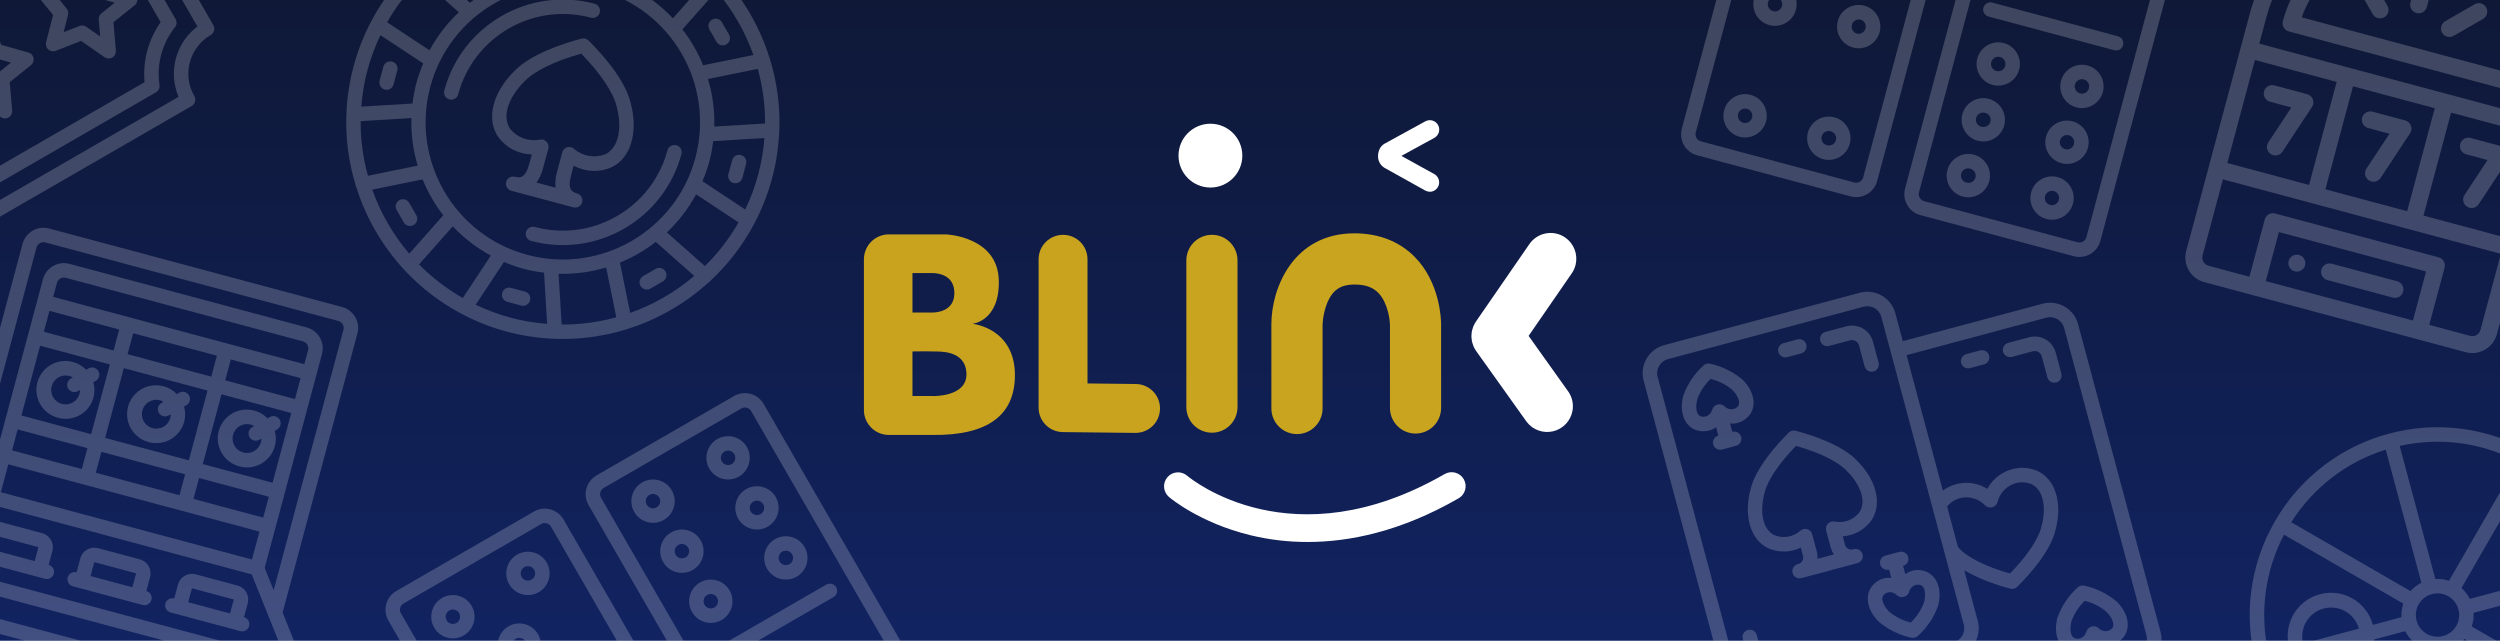
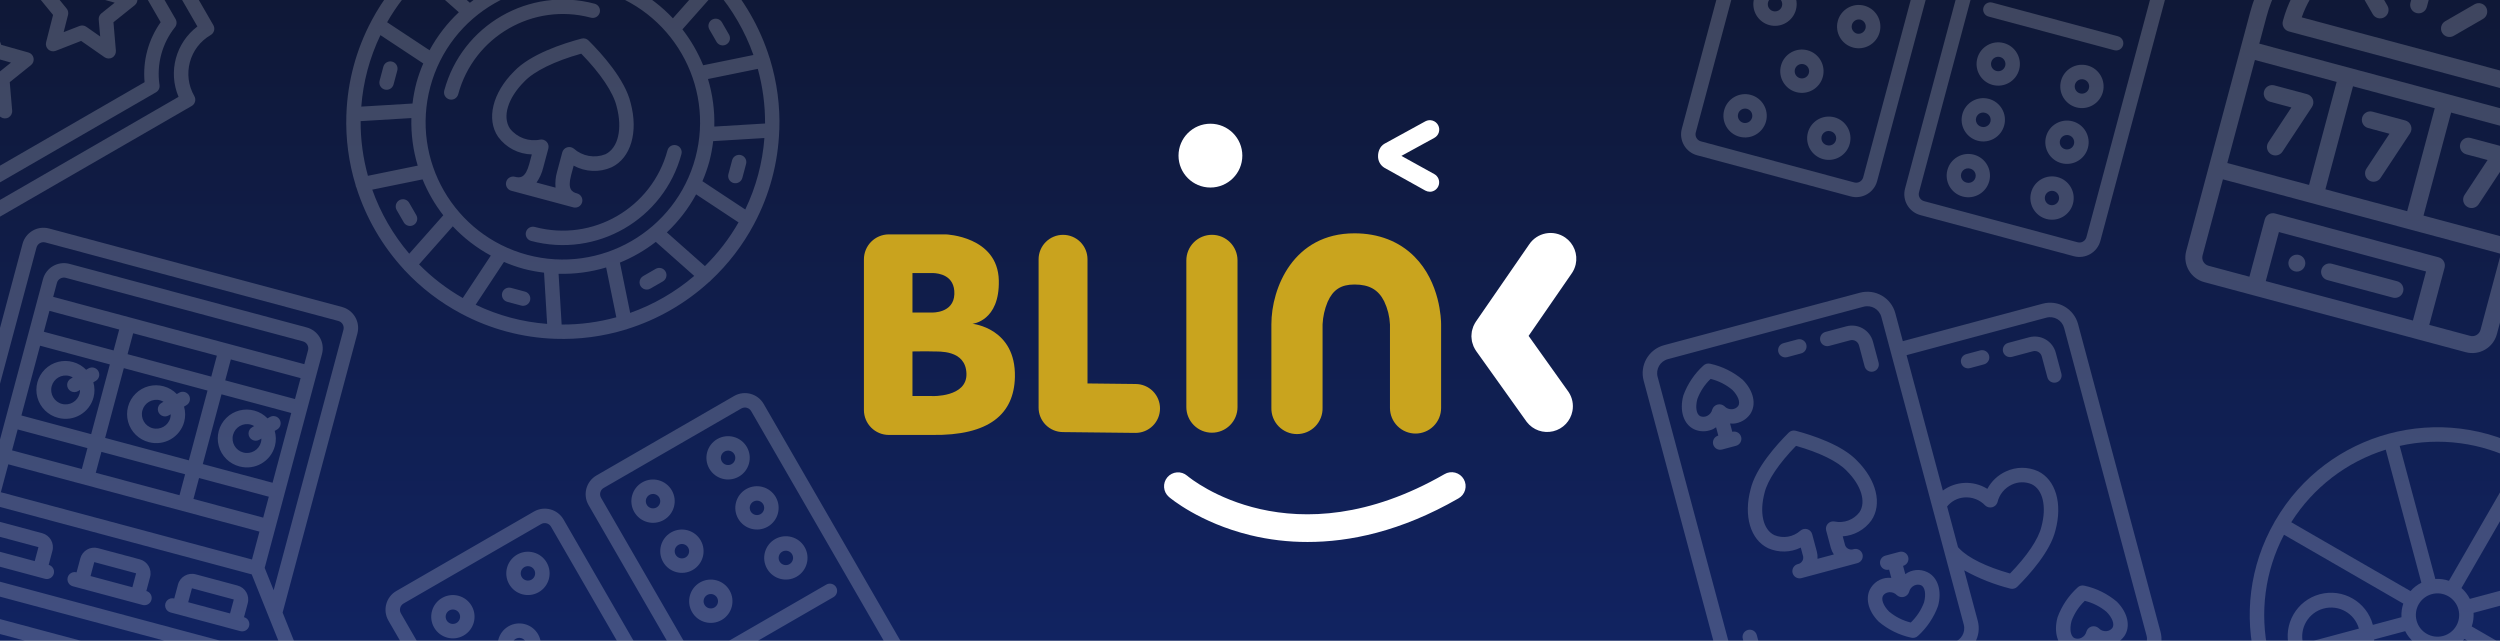
- <svg xmlns="http://www.w3.org/2000/svg" xmlns:ns1="https://www.w3.org/1999/xlink" width="437" height="112" fill="none">
+ <svg xmlns="http://www.w3.org/2000/svg" xmlns:xlink="http://www.w3.org/1999/xlink" width="437" height="112" fill="none">
  <style>.B{fill:#fff}.C{fill-opacity:.2}</style>
  <g clip-path="url(#B)">
    <path fill="url(#A)" d="M0 0h490v112H0z" transform="translate(-26)" />
    <g class="B C" clip-path="url(#C)">
      <path d="M131.204 155.015l-24.052 13.887a3.79 3.79 0 0 1-5.173-1.386l-34.085-59.038a3.79 3.79 0 0 1 1.386-5.173l24.052-13.887a3.79 3.79 0 0 1 5.173 1.386l34.086 59.037a3.79 3.79 0 0 1-1.387 5.173zM96.319 92.067a1.26 1.26 0 0 0-1.724-.462l-24.052 13.887a1.26 1.26 0 0 0-.462 1.724l34.085 59.037c.349.604 1.121.811 1.725.462l24.052-13.886c.604-.349.811-1.121.462-1.725L96.319 92.067zm-3.651 23.974a3.79 3.79 0 0 1-5.173-1.387 3.79 3.79 0 0 1 1.386-5.173 3.79 3.79 0 0 1 5.173 1.386 3.79 3.79 0 0 1-1.386 5.174zm-2.525-4.373a1.262 1.262 0 1 0 1.262 2.186 1.262 1.262 0 1 0-1.262-2.186zm-9.085-.586a3.79 3.79 0 0 1-5.174-1.387 3.79 3.79 0 0 1 1.386-5.173 3.79 3.79 0 0 1 5.174 1.386 3.79 3.79 0 0 1-1.386 5.174zm-2.525-4.373a1.262 1.262 0 1 0 1.262 2.186 1.26 1.26 0 0 0-1.262-2.186zm15.645-3.202a3.79 3.79 0 0 1-5.173-1.386 3.79 3.79 0 0 1 1.386-5.173 3.79 3.79 0 0 1 5.174 1.386 3.79 3.79 0 0 1-1.386 5.173zm-2.525-4.373a1.26 1.26 0 0 0-.462 1.724c.349.604 1.121.811 1.724.463s.811-1.121.462-1.725-1.121-.811-1.725-.462zm74.536 35.683l-24.052 13.886a3.79 3.79 0 0 1-5.173-1.386L102.879 88.28c-1.046-1.811-.426-4.128 1.386-5.173l24.052-13.886a3.79 3.79 0 0 1 5.174 1.386l34.085 59.037a3.79 3.79 0 0 1-1.387 5.174zm-34.885-62.949c-.349-.604-1.121-.811-1.725-.462l-24.052 13.886c-.603.349-.81 1.121-.462 1.724l34.085 59.038c.349.603 1.121.81 1.725.462l24.052-13.887a1.26 1.26 0 0 0 .462-1.724l-34.085-59.038zm14.394 32.506l-19.679 11.362c-.604.348-1.376.141-1.725-.462s-.142-1.376.462-1.725l19.679-11.362c.604-.348 1.376-.141 1.725.463s.141 1.375-.462 1.724zm-19.556 4.002a3.79 3.79 0 0 1-5.173-1.387 3.79 3.79 0 0 1 1.386-5.173 3.79 3.79 0 0 1 5.174 1.386 3.79 3.79 0 0 1-1.387 5.174zm-2.524-4.374c-.604.349-.811 1.121-.463 1.725s1.121.81 1.725.462a1.26 1.26 0 0 0 .462-1.724c-.349-.604-1.121-.811-1.724-.463zm15.644-3.201a3.79 3.79 0 0 1-5.174-1.386 3.79 3.79 0 0 1 1.387-5.174 3.79 3.79 0 0 1 5.173 1.386 3.79 3.79 0 0 1-1.386 5.173zm-2.525-4.373a1.262 1.262 0 1 0 1.262 2.187 1.262 1.262 0 1 0-1.262-2.187zm-15.644 3.201a3.79 3.79 0 0 1-5.174-1.386 3.79 3.79 0 0 1 1.387-5.174 3.79 3.79 0 0 1 5.173 1.386 3.79 3.79 0 0 1-1.386 5.173zm-2.525-4.373a1.26 1.26 0 0 0 1.262 2.186 1.262 1.262 0 0 0-1.262-2.186zm15.644-3.201a3.79 3.79 0 0 1-5.173-1.386 3.79 3.79 0 0 1 1.386-5.173 3.79 3.79 0 0 1 5.173 1.386 3.79 3.79 0 0 1-1.386 5.174zm-2.525-4.373c-.603.349-.81 1.121-.462 1.724s1.121.811 1.725.462.81-1.121.462-1.725-1.121-.811-1.725-.462zm-15.644 3.201a3.79 3.79 0 0 1-5.173-1.386 3.79 3.79 0 0 1 1.386-5.173 3.79 3.79 0 0 1 5.173 1.386c1.046 1.811.426 4.128-1.386 5.173zm-2.525-4.373c-.603.349-.81 1.121-.462 1.724s1.121.811 1.725.462.81-1.121.462-1.724-1.121-.811-1.725-.462zm15.644-3.201a3.79 3.79 0 0 1-5.173-1.386 3.79 3.79 0 0 1 1.386-5.173 3.79 3.79 0 0 1 5.174 1.386 3.79 3.79 0 0 1-1.387 5.174zm-2.524-4.373a1.262 1.262 0 0 0 1.262 2.186 1.262 1.262 0 0 0-1.262-2.186z" />
    </g>
    <g class="B C" clip-path="url(#D)">
      <path d="M343.089-38.831l-26.827-7.188a3.79 3.79 0 0 0-4.638 2.678L293.98 22.506a3.79 3.79 0 0 0 2.678 4.638l26.827 7.188a3.79 3.79 0 0 0 4.638-2.678l17.644-65.847a3.79 3.79 0 0 0-2.678-4.638zm-17.404 69.832c-.181.673-.873 1.073-1.546.893l-26.827-7.188c-.674-.181-1.073-.873-.893-1.546l17.644-65.847a1.26 1.26 0 0 1 1.546-.893l26.827 7.188a1.26 1.26 0 0 1 .892 1.546l-17.643 65.848zM309.29 4.39a3.79 3.79 0 0 0 4.638-2.678c.542-2.02-.657-4.097-2.678-4.638a3.79 3.79 0 0 0-4.638 2.678 3.79 3.79 0 0 0 2.678 4.638zm1.307-4.878c.673.18 1.073.873.893 1.546s-.873 1.073-1.546.893a1.26 1.26 0 0 1-.893-1.546c.18-.673.873-1.073 1.546-.893zM325.883.994a3.79 3.79 0 0 0-4.638 2.678 3.79 3.79 0 0 0 2.678 4.638 3.79 3.79 0 0 0 4.638-2.678c.542-2.02-.657-4.097-2.678-4.638zm-1.307 4.878a1.263 1.263 0 0 1 .654-2.439 1.263 1.263 0 0 1-.654 2.439z" />
-       <use ns1:href="#L" />
+       <use xlink:href="#L" />
      <path d="M306.023 16.584a3.79 3.79 0 0 0-4.639 2.678 3.79 3.79 0 0 0 2.678 4.638 3.79 3.79 0 0 0 4.639-2.678 3.79 3.79 0 0 0-2.678-4.638zm-1.307 4.878c-.674-.181-1.073-.873-.893-1.546s.873-1.073 1.546-.893 1.073.873.893 1.546-.873 1.073-1.546.893zm15.939-.957a3.79 3.79 0 0 0-4.638 2.678 3.79 3.79 0 0 0 2.678 4.638 3.79 3.79 0 0 0 4.638-2.678c.542-2.02-.657-4.097-2.678-4.638zm-1.307 4.878a1.263 1.263 0 1 1 .654-2.439 1.263 1.263 0 1 1-.654 2.439zm62.762-53.759l-26.827-7.188a3.79 3.79 0 0 0-4.638 2.678l-17.644 65.847a3.79 3.79 0 0 0 2.678 4.638l26.827 7.188a3.79 3.79 0 0 0 4.638-2.678l17.644-65.847a3.79 3.79 0 0 0-2.678-4.638zm-17.405 69.832a1.26 1.26 0 0 1-1.546.893l-26.827-7.188a1.26 1.26 0 0 1-.892-1.546l17.644-65.847a1.26 1.26 0 0 1 1.546-.893l26.826 7.188c.674.181 1.073.873.893 1.546l-17.644 65.847zm5.491-35.123L348.246.452c-.673-.18-1.365.219-1.546.893a1.26 1.26 0 0 0 .893 1.546l21.949 5.881a1.263 1.263 0 1 0 .654-2.439zm-19.925 1.196a3.79 3.79 0 0 0-4.638 2.678c-.542 2.02.657 4.097 2.678 4.638a3.79 3.79 0 0 0 4.638-2.678 3.79 3.79 0 0 0-2.678-4.638zm-1.307 4.878c-.673-.18-1.073-.873-.893-1.546s.873-1.073 1.546-.893a1.26 1.26 0 0 1 .893 1.546c-.18.674-.873 1.073-1.546.893zm15.94-.957a3.79 3.79 0 0 0-4.639 2.678 3.79 3.79 0 0 0 2.678 4.638 3.79 3.79 0 0 0 4.639-2.678 3.79 3.79 0 0 0-2.678-4.638zm-1.307 4.878c-.674-.181-1.073-.873-.893-1.546s.873-1.073 1.546-.893 1.073.873.893 1.546-.873 1.073-1.546.893zm-15.94.956a3.79 3.79 0 0 0-4.638 2.678 3.79 3.79 0 0 0 2.678 4.638 3.79 3.79 0 0 0 4.638-2.678c.542-2.02-.657-4.097-2.678-4.638zm-1.307 4.877a1.263 1.263 0 1 1 .654-2.439 1.263 1.263 0 1 1-.654 2.439zm15.94-.956a3.79 3.79 0 0 0-4.639 2.678 3.79 3.79 0 0 0 2.678 4.638 3.79 3.79 0 0 0 4.639-2.678 3.79 3.79 0 0 0-2.678-4.638zm-1.307 4.877c-.674-.18-1.073-.873-.893-1.546s.873-1.073 1.546-.893 1.073.873.893 1.546-.873 1.073-1.546.893zm-15.94.957a3.79 3.79 0 0 0-4.638 2.678c-.542 2.02.657 4.097 2.678 4.638a3.79 3.79 0 0 0 4.638-2.678c.542-2.02-.657-4.097-2.678-4.638zm-1.307 4.877a1.263 1.263 0 1 1 .654-2.439 1.263 1.263 0 1 1-.654 2.439zm15.94-.956a3.79 3.79 0 0 0-4.638 2.678c-.542 2.02.657 4.097 2.678 4.638a3.79 3.79 0 0 0 4.638-2.678 3.79 3.79 0 0 0-2.678-4.638zm-1.307 4.878c-.673-.18-1.073-.873-.893-1.546s.873-1.073 1.547-.893a1.263 1.263 0 0 1-.654 2.439z" />
    </g>
    <g class="B C" clip-path="url(#E)">
      <path d="M53.24 116.791l-.076-.341-3.762-9.372 13.069-48.776a3.79 3.79 0 0 0-2.678-4.638L8.579 39.941a3.79 3.79 0 0 0-4.638 2.678l-13.07 48.776-7.944 6.236a1.51 1.51 0 0 0-.133.144 1.58 1.58 0 0 0-.104.113 1.24 1.24 0 0 0-.204.409l-1.634 6.097c-.18.673.219 1.365.893 1.546l4.878 1.307-.327 1.219a3.79 3.79 0 0 0 2.678 4.639l51.215 13.722c2.02.542 4.097-.657 4.638-2.678l.327-1.219 4.878 1.307a1.26 1.26 0 0 0 1.546-.893l1.634-6.097c.038-.148.047-.303.028-.456zM6.379 43.272c.18-.673.873-1.073 1.546-.893L59.14 56.103a1.26 1.26 0 0 1 .893 1.546l-12.198 45.523-1.568-3.904 10.02-37.395a3.79 3.79 0 0 0-2.678-4.638l-41.46-11.11a3.79 3.79 0 0 0-4.638 2.678l-10.02 37.395-3.31 2.597L6.379 43.272zm12.824 20.426l-3.267 12.194-12.194-3.267 3.267-12.194 12.194 3.267zm-11.54-5.706l.98-3.658 12.194 3.267-.98 3.658-12.194-3.267zm7.62 20.339l-.98 3.658-12.194-3.267.98-3.658 12.194 3.267zm30.071 14.592L44.047 97.8.148 86.039l1.307-4.878 43.898 11.763zm-9.078-24.651l-3.267 12.194-14.633-3.921 3.267-12.194 14.633 3.921zm-13.979-6.36l.98-3.658 14.633 3.921-.98 3.658-14.633-3.921zm10.059 20.992l-.98 3.658-14.633-3.921.98-3.658 14.633 3.921zm1.459 4.312l.98-3.658 12.194 3.267-.98 3.658-12.194-3.267zm1.634-6.097l3.267-12.194 12.194 3.267-3.267 12.194-12.194-3.267zm3.921-14.633l.98-3.658 12.194 3.267-.98 3.658-12.194-3.267zM9.296 51.896l.653-2.439c.18-.674.873-1.073 1.546-.893l41.46 11.109c.673.181 1.073.873.893 1.546l-.654 2.439L9.296 51.896zM-1.115 88.314l45.118 12.089 5.878 14.645-63.409-16.99 12.413-9.743zm43.504 35.182c-.181.674-.873 1.073-1.546.893l-51.215-13.723c-.674-.181-1.073-.873-.893-1.546l.327-1.22 53.653 14.377-.327 1.219zm7.077-2.024l-65.847-17.644.98-3.658 65.847 17.643-.98 3.659zM8.509 98.735l.653-2.439c.361-1.347-.438-2.731-1.785-3.092L.06 91.243c-1.347-.361-2.731.438-3.092 1.785l-.653 2.439c-.673-.18-1.366.219-1.546.893a1.26 1.26 0 0 0 .893 1.546l12.194 3.267a1.26 1.26 0 1 0 .653-2.438zm-2.439-.653l-7.316-1.96.653-2.439 7.316 1.96-.653 2.439zm19.51 5.227l.653-2.439c.361-1.347-.438-2.731-1.785-3.092l-7.316-1.96c-1.347-.361-2.731.438-3.092 1.785l-.654 2.439a1.262 1.262 0 1 0-.653 2.438l12.194 3.268c.674.18 1.366-.22 1.546-.893s-.219-1.366-.892-1.546zm-2.439-.654l-7.316-1.96.653-2.439 7.316 1.961-.653 2.438zm19.511 5.228l.654-2.439c.361-1.347-.438-2.731-1.785-3.092l-7.316-1.96c-1.347-.361-2.732.438-3.092 1.785l-.654 2.439a1.262 1.262 0 1 0-.653 2.438L42 110.322a1.26 1.26 0 0 0 1.546-.893c.18-.674-.219-1.365-.892-1.546zm-2.439-.653l-7.316-1.961.653-2.439 7.316 1.961-.654 2.439zM26.018 77.287a5.05 5.05 0 0 0 6.185-3.571c.228-.869.217-1.784-.032-2.647l.424-.245a1.26 1.26 0 0 0 .443-1.713c-.345-.596-1.103-.807-1.705-.473l-.424.245a4.98 4.98 0 0 0-2.277-1.351 5.05 5.05 0 1 0-2.614 9.755zm1.96-7.316a2.48 2.48 0 0 1 .599.258l-.337.195a1.26 1.26 0 0 0-.013 2.201 1.26 1.26 0 0 0 1.275-.015l.337-.195a2.47 2.47 0 0 1-.075.648c-.361 1.347-1.745 2.146-3.092 1.785s-2.146-1.745-1.785-3.092 1.745-2.146 3.092-1.785zM10.166 73.04a5.05 5.05 0 0 0 6.184-3.571c.228-.869.217-1.784-.032-2.647l.424-.245a1.26 1.26 0 0 0 .443-1.713c-.345-.596-1.103-.807-1.705-.473l-.424.245a4.98 4.98 0 0 0-2.277-1.351 5.05 5.05 0 1 0-2.614 9.755zm1.96-7.316a2.48 2.48 0 0 1 .599.258l-.337.195a1.26 1.26 0 0 0-.013 2.201 1.26 1.26 0 0 0 1.275-.015l.337-.195a2.47 2.47 0 0 1-.076.648c-.361 1.347-1.745 2.146-3.092 1.785s-2.146-1.745-1.785-3.092 1.745-2.146 3.092-1.785zm36.32 9.348a1.26 1.26 0 0 0 .443-1.713c-.345-.596-1.103-.807-1.705-.473l-.424.245a4.98 4.98 0 0 0-2.277-1.351 5.05 5.05 0 1 0-2.614 9.755 5.05 5.05 0 0 0 6.184-3.571c.228-.869.218-1.784-.032-2.647l.424-.245zm-5.923 4.024c-1.347-.361-2.146-1.745-1.785-3.092s1.745-2.146 3.092-1.785a2.48 2.48 0 0 1 .599.258l-.337.195a1.26 1.26 0 0 0-.012 2.201 1.26 1.26 0 0 0 1.275-.015l.337-.195a2.47 2.47 0 0 1-.076.648c-.361 1.347-1.745 2.146-3.092 1.785z" />
    </g>
    <g class="B C" clip-path="url(#F)">
      <path d="M104.832 2.197a1.26 1.26 0 0 0-.892-1.546 21.49 21.49 0 0 0-26.285 15.175c-.18.673.219 1.366.893 1.546a1.26 1.26 0 0 0 1.546-.893C82.811 6.386 93.186.396 103.286 3.09a1.26 1.26 0 0 0 1.546-.893zM93.484 39.672a1.26 1.26 0 1 0-.653 2.439c11.447 3.053 23.205-3.735 26.284-15.175a1.26 1.26 0 0 0-.893-1.546c-.673-.18-1.365.219-1.546.893a18.96 18.96 0 0 1-23.192 13.39zm42.732-16.933c.01-.012.016-.022.016-.035l-.004-.011a37.65 37.65 0 0 0-1.63-12.33c-.003-.017.009-.032-.001-.05-.017-.051-.039-.101-.065-.148a38.14 38.14 0 0 0-8.351-14.478 1.2 1.2 0 0 0-.096-.129c-.012-.011-.03-.008-.042-.024a37.63 37.63 0 0 0-9.873-7.581l-.008-.009a.3.3 0 0 1-.032-.008 37.6 37.6 0 0 0-16.389-4.391c-.011-.002-.021-.005-.032-.009l-.011.004a37.65 37.65 0 0 0-12.338 1.629c-.016.002-.03-.008-.048 0a1.14 1.14 0 0 0-.148.064 38.15 38.15 0 0 0-14.473 8.354 1.24 1.24 0 0 0-.13.096c-.012.012-.008.032-.026.043a37.68 37.68 0 0 0-7.576 9.863l-.009.008-.009.034a37.59 37.59 0 0 0-4.391 16.386l-.009.034.004.014a37.65 37.65 0 0 0 1.629 12.33c.003.016-.008.032.001.05a1.18 1.18 0 0 0 .126.345 38.14 38.14 0 0 0 8.288 14.288 1.26 1.26 0 0 0 .096.129c.017.015.037.024.054.038 2.844 3.051 6.176 5.607 9.858 7.566l.008.009c.017.005.034.009.049.021 5.046 2.685 10.637 4.183 16.35 4.381.017.005.034.009.053.006l.011-.004a37.67 37.67 0 0 0 12.32-1.623c.022-.003.044-.001.066-.006a1.21 1.21 0 0 0 .147-.064 38.14 38.14 0 0 0 14.32-8.218 1.18 1.18 0 0 0 .282-.236c.012-.012.008-.032.026-.043 3.054-2.845 5.614-6.178 7.575-9.863l.011-.01.009-.034c2.693-5.056 4.195-10.661 4.391-16.386zm-2.483-1.149l-8.872.536a26.34 26.34 0 0 0-1.106-8.314l8.709-1.775c.86 3.111 1.287 6.326 1.269 9.554zm-12.179 5.999c-3.441 12.786-16.583 20.374-29.377 16.961a23.99 23.99 0 0 1-16.96-29.376 23.99 23.99 0 0 1 29.376-16.961 23.99 23.99 0 0 1 16.961 29.376zm10.144-17.977l.005.001-8.792 1.796a26.72 26.72 0 0 0-3.623-6.276l5.951-6.716a35.63 35.63 0 0 1 6.459 11.194zM115.877-9.336a35.12 35.12 0 0 1 7.64 5.883l-5.893 6.655a26.34 26.34 0 0 0-6.647-5.122l4.9-7.416zm-2.252-1.169l-4.947 7.486c-1.114-.481-2.261-.884-3.431-1.207a26.48 26.48 0 0 0-3.575-.67l-.541-8.956c4.337.329 8.574 1.464 12.494 3.348zm-15.029-3.461l.536 8.873a26.33 26.33 0 0 0-8.316 1.106l-1.778-8.704c3.112-.862 6.329-1.291 9.558-1.275zm-11.98 2.035l1.796 8.792A26.72 26.72 0 0 0 82.136.484L75.42-5.468a35.65 35.65 0 0 1 11.195-6.464zM73.551-3.749l6.655 5.892a26.33 26.33 0 0 0-5.121 6.646l-7.416-4.9a35.09 35.09 0 0 1 5.882-7.638zm-9.309 15.982a35.34 35.34 0 0 1 2.257-6.091l7.486 4.947a26.43 26.43 0 0 0-1.207 3.431 26.42 26.42 0 0 0-.671 3.575l-8.956.541a35.35 35.35 0 0 1 1.091-6.403zm-1.205 8.94l8.873-.536a26.33 26.33 0 0 0 1.106 8.315l-8.703 1.777a35.06 35.06 0 0 1-1.275-9.556zm2.035 11.979l8.792-1.796a26.72 26.72 0 0 0 3.623 6.276l-5.952 6.716c-2.819-3.307-5.01-7.101-6.464-11.196zm15.823 18.941c-2.805-1.598-5.377-3.576-7.642-5.877l5.893-6.655a26.33 26.33 0 0 0 6.649 5.116l-4.9 7.416zm2.251 1.176l4.947-7.486a26.39 26.39 0 0 0 3.431 1.207 26.42 26.42 0 0 0 3.575.67l.541 8.956a34.96 34.96 0 0 1-12.494-3.348zm15.029 3.461l-.536-8.873a26.33 26.33 0 0 0 8.316-1.106l1.777 8.71a35.12 35.12 0 0 1-9.557 1.269zm11.98-2.035l-1.796-8.792c2.246-.917 4.358-2.136 6.275-3.623l6.716 5.952a35.62 35.62 0 0 1-11.195 6.464zm13.065-8.182l-6.655-5.892a26.34 26.34 0 0 0 5.115-6.647l7.416 4.9a35.1 35.1 0 0 1-5.876 7.639zm7.052-9.891l-7.486-4.947a26.52 26.52 0 0 0 1.207-3.431c.305-1.175.529-2.369.67-3.575l8.956-.541a34.94 34.94 0 0 1-3.347 12.494zM68.554 10.774a1.26 1.26 0 0 0-1.546.893l-.653 2.439a1.26 1.26 0 1 0 2.439.653l.654-2.439a1.26 1.26 0 0 0-.893-1.546zm2.961 24.663a1.26 1.26 0 0 0-1.713-.443c-.596.345-.807 1.103-.473 1.705l1.262 2.186a1.26 1.26 0 0 0 1.713.443c.596-.345.807-1.103.473-1.705l-1.262-2.186zm20.248 15.536l-2.439-.654a1.26 1.26 0 1 0-.653 2.439l2.439.654a1.26 1.26 0 0 0 1.546-.893c.18-.673-.219-1.366-.893-1.546zm20.028-1.625a1.26 1.26 0 0 0 1.913 1.089l2.186-1.262c.59-.355.787-1.117.443-1.713a1.26 1.26 0 0 0-1.705-.473l-2.187 1.262c-.399.221-.647.641-.65 1.097zm17.733-22.237c-.674-.18-1.366.219-1.547.893l-.653 2.439a1.26 1.26 0 0 0 .893 1.546c.674.18 1.365-.219 1.546-.893l.653-2.439a1.26 1.26 0 0 0-.892-1.546zm-4.268-19.786a1.26 1.26 0 0 0 1.713.443c.596-.344.807-1.103.473-1.705l-1.262-2.186c-.355-.59-1.117-.788-1.714-.443a1.26 1.26 0 0 0-.473 1.705l1.263 2.186zm-23.5 28.029a1.26 1.26 0 0 0-.892-1.546c-.854-.229-1.705-.682-1.035-3.181l.448-1.673a7.49 7.49 0 0 0 6.647.279c3.356-1.623 4.682-6.16 3.309-11.254-.978-4.095-5.033-8.592-7.364-10.908a1.26 1.26 0 0 0-1.212-.325c-3.176.84-8.936 2.703-11.806 5.738-3.761 3.751-4.881 8.343-2.785 11.428 1.377 1.89 3.557 3.029 5.895 3.08l-.448 1.673c-.67 2.5-1.634 2.466-2.487 2.238a1.26 1.26 0 1 0-.653 2.439l10.838 2.904a1.26 1.26 0 0 0 1.546-.893zm-2.642-9.595c-.406.132-.718.461-.829.873l-.897 3.347a7.62 7.62 0 0 0-.283 2.822l-3.322-.89a7.62 7.62 0 0 0 1.167-2.591l.897-3.347a1.26 1.26 0 0 0-1.415-1.573c-1.979.41-4.02-.327-5.28-1.906-1.392-2.05-.396-5.352 2.505-8.246 1.715-1.811 5.316-3.569 9.943-4.868 3.358 3.438 5.599 6.763 6.187 9.222 1.056 3.921.271 7.28-1.962 8.362a5.37 5.37 0 0 1-5.528-.988c-.333-.267-.779-.348-1.184-.215z" />
    </g>
    <g class="B C" clip-path="url(#G)">
      <path d="M469.282 127.297l-.11.029a7.55 7.55 0 0 0-11.355-2.952l-2.743-1.584c8.249-15.542 2.724-34.826-12.504-43.642-.029-.021-.048-.051-.079-.07s-.068-.018-.1-.033c-15.646-8.994-35.619-3.642-44.672 11.97-.021.029-.051.048-.07.079s-.019.068-.033.1c-8.906 15.487-3.757 35.255 11.573 44.43l-9.212 16.759a3.6 3.6 0 0 0 .291 4.012c1.014 1.252 2.678 1.776 4.227 1.331l13.181-3.532c.674-.181 1.073-.873.893-1.546s-.873-1.073-1.546-.893l-13.182 3.532c-.569.187-1.194.009-1.579-.45a1.06 1.06 0 0 1-.07-1.236l9.213-16.765a32.58 32.58 0 0 0 15.616 3.456l2.196 8.196c.361 1.347 1.745 2.146 3.092 1.785l35.363-9.475a6.32 6.32 0 0 0 4.463-7.731l-1.307-4.878a1.26 1.26 0 0 0-1.546-.892zm-8.296-1.697c2.219-.595 4.56.392 5.684 2.397l-9.409 2.521c-.029-2.298 1.505-4.323 3.725-4.918zm-4.968.65c-.978 1.451-1.423 3.196-1.259 4.938l-8.682 2.326a32.72 32.72 0 0 0 7.735-8.538l2.206 1.274zm-16.334 2.93l-.01-.036a7.07 7.07 0 0 0-.305-.683c-.004-.017-.019-.032-.027-.048a7.7 7.7 0 0 0-.359-.624c-.022-.033-.047-.063-.069-.096a7.83 7.83 0 0 0-.377-.52c-.044-.056-.093-.106-.139-.163-.117-.136-.232-.271-.356-.397-.072-.073-.148-.142-.224-.213l-.325-.289a6.61 6.61 0 0 0-.297-.233 6.86 6.86 0 0 0-.293-.216 7.74 7.74 0 0 0-.35-.225c-.095-.058-.192-.115-.288-.168-.063-.034-.122-.075-.186-.107s-.128-.056-.192-.087c-.105-.051-.21-.097-.316-.143s-.243-.101-.366-.146-.257-.087-.387-.127c-.105-.032-.21-.065-.315-.092a7.05 7.05 0 0 0-.504-.109c-.072-.013-.139-.032-.218-.041a7.22 7.22 0 0 0-.641-.071l-.106-.01c-.251-.014-.502-.016-.753-.005l-.014.004c-.121.006-.243.019-.365.03l-3.004-11.21c.721-.362 1.366-.859 1.898-1.465l5.89 3.4a7.56 7.56 0 0 0 2.936 10.021c3.499 2.02 7.967.933 10.147-2.468l1.876 1.083a30.14 30.14 0 0 1-10.656 10.164l-1.06-3.956c-.069-.255-.151-.507-.245-.754zm7.883-7.808c-1.47 2.2-4.395 2.882-6.687 1.559s-3.164-4.197-1.994-6.571l8.681 5.012zm-7.014-6.966c1.594-1.13 3.701-1.228 5.394-.251s2.661 2.851 2.479 4.797l-7.873-4.546zm12.352 7.132l-2.128-1.228c.781-3.261-.675-6.647-3.579-8.323s-6.563-1.244-8.997 1.062l-6.143-3.547a6.23 6.23 0 0 0 .321-2.377l6.329-1.696c1.535 3.361 5.272 5.121 8.84 4.165s5.925-4.349 5.573-8.027l2.497-.669a30.32 30.32 0 0 1-2.713 20.64zm-2.286-19.3c.029 2.298-1.504 4.322-3.724 4.917s-4.561-.392-5.685-2.396l9.409-2.521zm-10.062.082c-.029-2.298 1.505-4.323 3.725-4.918s4.56.392 5.684 2.397l-9.409 2.521zm14.429-3.866l-2.518.675c-1.535-3.36-5.272-5.121-8.84-4.165s-5.924 4.35-5.573 8.026l-6.329 1.696c-.362-.721-.859-1.366-1.465-1.898l12.037-20.851c6.055 3.826 10.552 9.68 12.688 16.517zm-35.522-20.509c6.988-1.569 14.307-.601 20.648 2.73l-12.033 20.849c-.766-.259-1.575-.368-2.383-.319l-6.232-23.26zm10.272 28.581a3.79 3.79 0 0 1-2.678 4.639 3.79 3.79 0 0 1-4.638-2.678 3.79 3.79 0 0 1 2.678-4.639 3.79 3.79 0 0 1 4.638 2.678zm-12.711-27.928l6.232 23.26c-.721.362-1.366.859-1.898 1.466l-20.851-12.037c3.826-6.055 9.68-10.553 16.517-12.688zm-17.779 14.874l20.851 12.038a6.27 6.27 0 0 0-.321 2.377l-5 1.34c-1.082-4.041-5.236-6.439-9.276-5.356s-6.439 5.236-5.356 9.277l-3.628.972c-1.569-6.989-.601-14.307 2.73-20.648zm3.336 19.022a5.05 5.05 0 0 1 9.755-2.614l-9.755 2.614zm9.731.007c-.456 1.738-1.81 3.099-3.546 3.564s-3.589-.036-4.853-1.314l8.399-2.25zm-7.841 16.195c-3.357-3.412-5.852-7.575-7.281-12.143l4.033-1.081a7.56 7.56 0 0 0 13.779-3.692l5.426-1.454a6.27 6.27 0 0 0 1.466 1.898l-5.634 9.761a7.56 7.56 0 0 0-6.187-1.043 7.59 7.59 0 0 0-5.602 7.754zm5.517 4.152c-1.763-.778-2.926-2.494-2.995-4.419a5.03 5.03 0 0 1 2.669-4.623c1.702-.903 3.77-.754 5.325.384l-4.999 8.658zm2.686.396l3.997-6.923c.094.204.174.415.24.631a5.05 5.05 0 0 1-3.571 6.184 4.69 4.69 0 0 1-.666.108zm12.621.61l1.06 3.956a30.08 30.08 0 0 1-11.95-2.367 7.55 7.55 0 0 0 3.731-11.659l5.945-10.298a6.27 6.27 0 0 0 2.377.321l3.003 11.207c-.068.031-.137.057-.204.091-3.234 1.603-4.891 5.261-3.962 8.749zm44.4-.135a3.79 3.79 0 0 1-2.678 4.639l-35.362 9.475-3.85-14.367c-.518-1.891.026-3.914 1.423-5.29l.03-.028c.173-.157.357-.3.552-.428.11-.077.227-.153.346-.224a4.38 4.38 0 0 1 .417-.207 4.99 4.99 0 0 1 .732-.273c.319-.085.646-.138.975-.158.081-.006.162.005.243.003a4.99 4.99 0 0 1 .723.028c.102.013.202.043.302.062a4.89 4.89 0 0 1 .619.149c.122.039.239.095.358.144.17.068.336.143.499.228a5.02 5.02 0 0 1 .509.335c.108.076.22.145.323.228.181.158.351.329.508.511.063.071.135.131.195.209.18.23.34.476.477.734.023.043.056.08.079.125.158.31.284.636.374.973l1.307 4.877-6.097 1.634c-.673.18-1.073.873-.893 1.546s.873 1.073 1.547.893l35.362-9.476.98 3.658z" />
    </g>
    <g class="B C" clip-path="url(#H)">
      <path d="M401.874 44.568a1.48 1.48 0 0 0-1.812 1.046 1.48 1.48 0 0 0 1.047 1.812 1.48 1.48 0 0 0 1.811-1.046 1.48 1.48 0 0 0-1.046-1.812zm2.406-27.207a1.48 1.48 0 0 0-1-.904l-5.716-1.532a1.48 1.48 0 0 0-1.812 1.046 1.48 1.48 0 0 0 1.046 1.812l3.734 1-4.025 6.095a1.48 1.48 0 0 0 .42 2.05 1.47 1.47 0 0 0 .432.195 1.48 1.48 0 0 0 1.618-.614l5.155-7.808a1.48 1.48 0 0 0 .148-1.34zm17.148 4.595a1.48 1.48 0 0 0-1-.904l-5.716-1.532a1.48 1.48 0 0 0-1.812 1.046 1.48 1.48 0 0 0 1.046 1.812l3.734 1-4.025 6.095a1.48 1.48 0 0 0 .42 2.05 1.47 1.47 0 0 0 .432.195 1.48 1.48 0 0 0 1.617-.614l5.156-7.808a1.48 1.48 0 0 0 .148-1.34zm17.148 4.595a1.48 1.48 0 0 0-1-.904l-5.716-1.532a1.48 1.48 0 0 0-1.812 1.046 1.48 1.48 0 0 0 1.046 1.812l3.733 1-4.024 6.095a1.48 1.48 0 0 0 .419 2.05c.137.09.283.155.433.195a1.48 1.48 0 0 0 1.617-.614l5.155-7.808a1.48 1.48 0 0 0 .149-1.34zm-19.554 22.611l-11.432-3.063a1.48 1.48 0 0 0-1.812 1.046 1.48 1.48 0 0 0 1.046 1.812l11.432 3.063a1.48 1.48 0 0 0 1.812-1.046 1.48 1.48 0 0 0-1.046-1.812zm41.245-32.751c-3.94-1.056-8.004 1.291-9.059 5.23-.604 2.255-.094 4.662 1.327 6.479l-4.328 16.15-7.43-1.991 6.854-25.579c4.011-14.971-4.905-30.414-19.876-34.426s-30.414 4.905-34.426 19.876l-11.18 41.726c-.634 2.364.774 4.802 3.138 5.436l45.727 12.253c2.364.633 4.803-.774 5.436-3.138l1.149-4.287 8.859 2.374a7.41 7.41 0 0 0 9.06-5.23l5.591-20.866c2.139-.863 3.784-2.692 4.389-4.947a7.41 7.41 0 0 0-5.231-9.059zm-66.109-5.921l14.29 3.829-4.825 18.005-14.29-3.829 4.825-18.005zm27.619 45.537l-25.721-6.892 2.297-8.574 25.722 6.892-2.298 8.574zm13.347-4.082l-1.532 5.716a1.48 1.48 0 0 1-1.812 1.046l-7.145-1.914 2.681-10.003a1.48 1.48 0 0 0-1.047-1.812L397.69 37.32a1.48 1.48 0 0 0-1.812 1.046l-2.68 10.003-7.145-1.915a1.48 1.48 0 0 1-1.046-1.812l3.561-13.29 48.585 13.018-2.029 7.574zM406.481 33.09l4.825-18.005 14.289 3.829-4.824 18.005-14.29-3.829zm31.438 8.424l-14.29-3.829 4.824-18.005 14.29 3.829-4.824 18.005zm5.59-20.863L394.924 7.632l1.263-4.716c3.589-13.395 17.407-21.373 30.802-17.783s21.373 17.407 17.784 30.802l-1.264 4.716zm2.286 32.623l-7.431-1.991 1.647-6.145 7.431 1.991-1.647 6.145zm6.865-2.755c-.499 1.863-2.12 3.131-3.941 3.275l4.759-17.759 2.858.766-3.676 13.718zm4.441-16.576l-2.858-.766.805-3.003a7.41 7.41 0 0 0 1.39.528c.482.129.974.208 1.468.238l-.805 3.003zm2.4-6.098a4.45 4.45 0 0 1-2.297-.001c-.753-.201-1.441-.599-1.99-1.148-1.117-1.12-1.557-2.763-1.148-4.288.633-2.364 3.071-3.772 5.435-3.138s3.772 3.072 3.139 5.436a4.46 4.46 0 0 1-3.139 3.14zm-33.278-39.854c-11.819-3.167-24.011 3.872-27.178 15.691a1.48 1.48 0 0 0 1.046 1.812l40.012 10.721a1.48 1.48 0 0 0 1.812-1.046c3.166-11.819-3.873-24.011-15.692-27.178zM415.147 6.465L402.34 3.034c3.299-9.382 13.355-14.801 23.117-12.185s15.762 12.337 13.928 22.111l-24.238-6.495zm9.545-12.758a1.48 1.48 0 0 0-1.812 1.046L421.348.469a1.48 1.48 0 0 0 1.046 1.812 1.48 1.48 0 0 0 1.812-1.046l1.532-5.716a1.48 1.48 0 0 0-1.046-1.812zM417.323.998l-2.959-5.124a1.48 1.48 0 0 0-2.021-.541 1.48 1.48 0 0 0-.541 2.021l2.958 5.124c.204.354.533.591.898.689s.769.056 1.123-.148a1.48 1.48 0 0 0 .542-2.021zm17.25.291a1.48 1.48 0 0 0-2.021-.541l-5.124 2.958a1.48 1.48 0 0 0-.542 2.021c.205.354.533.591.899.689s.769.056 1.122-.148l5.124-2.958a1.48 1.48 0 0 0 .542-2.021z" />
    </g>
    <g class="B C" clip-path="url(#I)">
      <path d="M313.282 114.585l-3.666.982c-.675.181-1.368-.22-1.549-.895l-.982-3.666c-.181-.674-.875-1.075-1.55-.894s-1.075.874-.894 1.549l.982 3.666c.542 2.025 2.624 3.227 4.648 2.684l3.666-.982c.675-.181 1.076-.875.895-1.55s-.875-1.075-1.55-.894zm6.455-54.12l3.666-.982c.675-.181 1.369.22 1.55.895l.982 3.666c.181.675.874 1.075 1.549.895s1.076-.875.895-1.549l-.983-3.666c-.542-2.025-2.623-3.226-4.648-2.684l-3.666.982c-.675.181-1.075.874-.894 1.549s.874 1.075 1.549.895zm-7.332 1.965l2.444-.655c.675-.181 1.075-.875.895-1.549s-.875-1.075-1.55-.895l-2.444.655c-.675.181-1.075.875-.894 1.549s.874 1.075 1.549.894zm-16.298 12.599a3.91 3.91 0 0 0 2.692.215c.223-.06.441-.138.652-.234a3.93 3.93 0 0 0 .521-.323l.388 1.448c-.675.181-1.075.874-.894 1.549s.874 1.075 1.549.894l2.444-.655c.675-.181 1.075-.874.895-1.549s-.875-1.075-1.55-.895l-.388-1.448a4.01 4.01 0 0 0 .611.018 3.97 3.97 0 0 0 2.906-1.659c1.144-1.678.603-4.104-1.313-6.012a13.14 13.14 0 0 0-5.658-2.793c-.436-.117-.902.008-1.222.328-1.568 1.431-2.766 3.22-3.492 5.215-.716 2.648.035 5.018 1.859 5.9zm.592-5.279a9.35 9.35 0 0 1 2.318-3.517 9.36 9.36 0 0 1 3.787 1.913c1.02 1.017 1.455 2.202 1.033 2.821-.255.33-.638.535-1.054.565a1.66 1.66 0 0 1-1.362-.533c-.331-.29-.784-.395-1.208-.281a1.32 1.32 0 0 0-.906.848 1.66 1.66 0 0 1-.913 1.143c-.375.182-.81.195-1.195.037-.67-.325-.885-1.569-.5-2.995zm40.213 30.271a3.71 3.71 0 0 0-3.865.342l-.388-1.448c.675-.181 1.076-.874.895-1.549s-.875-1.075-1.55-.895l-2.444.655c-.675.181-1.075.874-.894 1.549s.874 1.075 1.549.895l.388 1.448a3.72 3.72 0 0 0-3.517 1.64c-1.143 1.678-.603 4.104 1.314 6.012a13.13 13.13 0 0 0 5.659 2.793c.214.057.439.057.653-.001a1.25 1.25 0 0 0 .567-.326c1.568-1.431 2.766-3.22 3.492-5.215.717-2.647-.035-5.017-1.859-5.9zm-.592 5.279c-.495 1.333-1.288 2.536-2.318 3.517-1.392-.34-2.687-.994-3.786-1.913-1.021-1.017-1.456-2.202-1.034-2.821a1.39 1.39 0 0 1 .784-.517 1.67 1.67 0 0 1 .265-.048c.512-.042 1.015.155 1.362.534.331.289.784.395 1.208.281a1.32 1.32 0 0 0 .906-.848 1.66 1.66 0 0 1 .913-1.143c.375-.182.81-.195 1.195-.037.675.325.891 1.569.505 2.995zm-10.753-8.414c-.181-.675-.875-1.075-1.55-.895a1.16 1.16 0 0 1-.986-.081c-.3-.173-.507-.472-.563-.814l-.36-1.344c2-.137 3.836-1.157 5.009-2.783 1.925-2.833.909-7.039-2.502-10.44-2.632-2.78-7.853-4.472-10.731-5.234-.434-.115-.897.009-1.215.325-2.111 2.105-5.785 6.184-6.658 9.872-1.263 4.687-.04 8.837 3.045 10.329a6.74 6.74 0 0 0 5.719-.104l.355 1.325a1.16 1.16 0 0 1-.071.996c-.173.304-.473.515-.818.573-.675.181-1.075.874-.895 1.549s.875 1.076 1.55.895l9.776-2.62c.675-.181 1.076-.874.895-1.549zm-6.052-5.346c-.3.319-.413.771-.3 1.194l.809 3.018a4.05 4.05 0 0 0 .531 1.167l-2.852.764a4.07 4.07 0 0 0-.123-1.277l-.809-3.018c-.112-.424-.435-.761-.855-.888a1.27 1.27 0 0 0-1.206.262c-1.245 1.114-3.018 1.416-4.562.776-1.956-.945-2.639-3.915-1.694-7.427.516-2.154 2.502-5.108 5.487-8.173 4.117 1.163 7.316 2.728 8.863 4.361 2.549 2.543 3.441 5.456 2.222 7.251a4.35 4.35 0 0 1-4.34 1.611c-.43-.085-.873.059-1.171.379zm37.537-38.454l-24.44 6.549-1.31-4.888a5.06 5.06 0 0 0-6.197-3.578l-34.217 9.168a5.06 5.06 0 0 0-3.578 6.198l14.407 53.769a5.06 5.06 0 0 0 6.198 3.578l24.44-6.548 1.31 4.888a5.06 5.06 0 0 0 6.198 3.578l34.216-9.168a5.06 5.06 0 0 0 3.578-6.198l-14.407-53.77a5.06 5.06 0 0 0-6.198-3.578zm-16.696 35.449a4.24 4.24 0 0 1 2.959-1.579c1.395-.124 2.769.401 3.725 1.425.331.291.784.397 1.209.283s.765-.433.905-.849a4.55 4.55 0 0 1 2.513-3.1 4.22 4.22 0 0 1 3.478-.069c1.956.945 2.639 3.915 1.694 7.427-.514 2.154-2.502 5.108-5.487 8.174-4.117-1.163-7.316-2.729-8.851-4.349l-.239-.249-1.906-7.113zm-33.096 32.903a2.53 2.53 0 0 1-3.099-1.79L289.754 65.88a2.53 2.53 0 0 1 1.789-3.099l34.216-9.168a2.53 2.53 0 0 1 3.099 1.789l14.407 53.768a2.53 2.53 0 0 1-1.789 3.099l-34.216 9.169zm67.953-10.35a2.53 2.53 0 0 1-1.789 3.099l-34.216 9.168a2.53 2.53 0 0 1-3.099-1.789l-1.31-4.888 2.444-.655.328 1.222c.542 2.025 2.623 3.226 4.648 2.684l3.666-.983c.675-.18 1.075-.874.895-1.549s-.875-1.075-1.55-.894l-3.666.982c-.675.181-1.369-.22-1.549-.895l-.328-1.222 2.444-.655a5.06 5.06 0 0 0 3.579-6.197l-2.364-8.82a33.44 33.44 0 0 0 8.059 3.192 1.27 1.27 0 0 0 1.222-.328c2.111-2.099 5.786-6.176 6.666-9.863 1.262-4.687.039-8.837-3.048-10.329-1.793-.811-3.851-.793-5.63.048-1.379.631-2.513 1.698-3.227 3.036a6.96 6.96 0 0 0-7.779.295l-6.342-23.668 24.44-6.549a2.53 2.53 0 0 1 3.099 1.789l14.407 53.769zm-20.517-52.132l-3.666.982c-.675.181-1.075.875-.894 1.549s.874 1.075 1.549.894l3.666-.982c.675-.181 1.369.22 1.549.895l.983 3.666c.181.675.874 1.075 1.549.895s1.075-.875.895-1.549l-.983-3.666c-.542-2.025-2.623-3.226-4.648-2.684zm-8.554 2.293l-2.444.655c-.675.181-1.076.875-.895 1.549a1.27 1.27 0 0 0 1.55.895l2.444-.655c.675-.181 1.075-.875.894-1.549s-.874-1.075-1.549-.895zm18.225 41.132c-.437-.117-.902.008-1.222.327-1.568 1.431-2.766 3.22-3.492 5.215-.717 2.648.035 5.017 1.858 5.9.844.389 1.798.465 2.692.215a4.2 4.2 0 0 0 .653-.234c.624-.284 1.166-.721 1.576-1.271a4.07 4.07 0 0 0 2 .312c1.165-.099 2.229-.705 2.906-1.659 1.143-1.678.603-4.104-1.314-6.012-1.631-1.377-3.572-2.336-5.657-2.793zm4.882 7.379a1.46 1.46 0 0 1-1.053.565 1.66 1.66 0 0 1-1.363-.533c-.33-.29-.784-.395-1.208-.281a1.32 1.32 0 0 0-.906.847 1.66 1.66 0 0 1-.913 1.143c-.375.183-.81.197-1.195.038-.675-.325-.89-1.569-.505-2.995.494-1.333 1.286-2.536 2.315-3.516 1.392.339 2.688.993 3.787 1.912 1.025 1.017 1.461 2.202 1.038 2.821l.003-.001z" />
    </g>
    <g class="B C" clip-path="url(#J)">
      <path d="M36.829 6.121c.605-.349.812-1.123.463-1.728L23.024-20.321a1.3 1.3 0 0 0-1.728-.463 7.77 7.77 0 0 1-5.93.778 7.77 7.77 0 0 1-4.746-3.639 1.3 1.3 0 0 0-1.728-.463L-40.535 4.43c-.605.349-.812 1.123-.463 1.728a7.76 7.76 0 0 1 .778 5.93 7.77 7.77 0 0 1-3.638 4.746c-.291.168-.503.444-.59.768s-.041.669.127.96l14.269 24.714a1.3 1.3 0 0 0 1.728.463A7.82 7.82 0 0 1-17.649 46.6c.349.605 1.123.812 1.728.463l49.428-28.537c.605-.349.812-1.123.463-1.728a7.82 7.82 0 0 1 2.861-10.676zM31.21 16.928l-47.367 27.347c-2.86-3.788-7.929-5.146-12.3-3.296l-13.08-22.655a10.27 10.27 0 0 0 3.759-5.583c.605-2.227.441-4.593-.464-6.716L9.127-21.321a10.27 10.27 0 0 0 5.585 3.76 10.27 10.27 0 0 0 6.716-.466L34.506 4.629c-3.788 2.86-5.146 7.929-3.296 12.3zm-.624-12.167c.324-.407.367-.971.107-1.421L20.636-14.079c-.261-.453-.773-.699-1.289-.619-3.593.54-7.249-.44-10.091-2.704-.407-.325-.971-.368-1.422-.108L-34.293 6.816c-.451.26-.696.771-.618 1.286a13.08 13.08 0 0 1-2.704 10.091c-.324.407-.367.971-.107 1.421l10.057 17.419c.26.45.77.696 1.284.618a13.08 13.08 0 0 1 10.091 2.704c.407.325.971.368 1.422.107l42.131-24.324c.451-.26.697-.771.618-1.286a13.08 13.08 0 0 1 2.704-10.091zm-5.312 9.603L-5.205 31.961c-.222-.4-.642-.649-1.099-.652s-.88.242-1.107.639-.221.886.015 1.278l-8.012 4.626a15.63 15.63 0 0 0-10.485-2.809l-9.219-15.969a15.63 15.63 0 0 0 2.809-10.485l8.012-4.626c.222.4.642.649 1.099.652s.88-.242 1.107-.639.221-.886-.015-1.278L8.379-14.899a15.64 15.64 0 0 0 10.485 2.809l9.22 15.969a15.63 15.63 0 0 0-2.809 10.485zM23.105-1.295l-4.75-1.336-1.789-4.742c-.172-.453-.587-.767-1.069-.811s-.947.192-1.197.607l-2.476 4.108-4.795.089c-.485.009-.921.294-1.125.734s-.138.957.169 1.332l-.004.001 3.207 3.924-1.218 4.782c-.117.46.032.946.387 1.26s.856.403 1.298.231l4.439-1.733 4.09 2.85c.403.281.931.303 1.356.057s.669-.715.627-1.204l-.422-4.967L23.552.91c.37-.296.543-.775.449-1.239s-.44-.837-.896-.966zm-5.849 4.724l.257 2.95-2.427-1.698c-.346-.241-.79-.294-1.183-.14l-2.778 1.08.768-3.014a1.27 1.27 0 0 0-.246-1.114L9.685-.908l2.881-.043c.435-.008.835-.239 1.06-.612l1.494-2.481 1.097 2.9c.142.376.455.662.841.77l2.994.842-2.326 1.865c-.33.264-.506.674-.471 1.095zM4.968 9.176L.218 7.84-1.577 3.1c-.174-.448-.588-.76-1.067-.802s-.941.19-1.192.6l-2.476 4.108-4.804.087c-.484.011-.919.298-1.12.738s-.134.957.173 1.33l3.207 3.923-1.218 4.782c-.117.459.033.946.388 1.259a1.27 1.27 0 0 0 1.298.231l4.439-1.731 4.091 2.849c.402.281.931.304 1.356.058s.67-.714.628-1.203l-.423-4.967 3.714-2.98c.37-.296.543-.775.449-1.24a1.26 1.26 0 0 0-.898-.965zm-5.843 4.728l.257 2.95-2.426-1.698c-.346-.241-.79-.295-1.183-.142l-2.78 1.089.768-3.015a1.27 1.27 0 0 0-.246-1.114l-1.963-2.4 2.883-.051c.435-.008.835-.239 1.06-.612l1.494-2.481 1.097 2.9a1.26 1.26 0 0 0 .841.77l2.994.841-2.326 1.865c-.331.264-.507.675-.471 1.096z" />
    </g>
    <g clip-path="url(#K)">
      <path fill="#c9a31e" d="M198.512 67.123l-8.417-.097V45.32a4.27 4.27 0 0 0-.326-1.635c-.214-.518-.529-.989-.926-1.386a4.27 4.27 0 0 0-3.022-1.25c-.562 0-1.118.111-1.637.326s-.99.53-1.386.927a4.28 4.28 0 0 0-.927 1.387c-.214.519-.325 1.075-.324 1.636v25.882a4.26 4.26 0 0 0 .307 1.639 4.28 4.28 0 0 0 .911 1.397c.393.401.86.721 1.377.942a4.27 4.27 0 0 0 1.632.343l12.699.143c1.134.006 2.223-.438 3.029-1.235s1.263-1.882 1.269-3.015-.438-2.223-1.235-3.029-1.882-1.262-3.016-1.268h-.008z" />
      <g class="B">
        <path d="M249.929 33.514c-.274-.001-.543-.07-.783-.201l-7.155-3.987a2.32 2.32 0 0 1-.835-.884c-.195-.364-.289-.772-.274-1.184 0-.73.311-1.677 1.135-2.141l7.135-3.912a1.64 1.64 0 0 1 .613-.189 1.65 1.65 0 0 1 1.208.361 1.64 1.64 0 0 1 .409.495 1.66 1.66 0 0 1 .19.614c.022.215.001.432-.061.639a1.66 1.66 0 0 1-.3.568c-.136.168-.305.307-.495.41l-5.75 3.147 5.755 3.184a1.65 1.65 0 0 1-.782 3.09l-.01-.011zm-21.368 61.224a42.19 42.19 0 0 1-10.039-1.194c-8.838-2.164-13.975-6.491-14.189-6.673a2.45 2.45 0 0 1-.275-3.448c.421-.494 1.02-.8 1.667-.852a2.45 2.45 0 0 1 1.782.577c.756.636 18.373 15.039 44.98-.261a2.45 2.45 0 0 1 .91-.324c.322-.046.649-.028.964.053a2.45 2.45 0 0 1 1.506 1.148 2.46 2.46 0 0 1 .307.916c.04.323.016.65-.072.963a2.45 2.45 0 0 1-.439.86 2.43 2.43 0 0 1-.738.623c-10.094 5.81-19.088 7.612-26.364 7.612z" />
      </g>
      <g fill="#c9a41e">
        <path d="M211.848 75.637c-1.186-.001-2.323-.472-3.162-1.311a4.48 4.48 0 0 1-1.313-3.162V45.521c0-1.186.471-2.324 1.31-3.163a4.48 4.48 0 0 1 3.163-1.312 4.47 4.47 0 0 1 4.472 4.472v25.644a4.47 4.47 0 0 1-.34 1.712c-.224.543-.553 1.036-.968 1.451a4.47 4.47 0 0 1-1.451.97c-.542.225-1.124.341-1.711.341zm35.593.149a4.47 4.47 0 0 1-3.164-1.311c-.839-.84-1.311-1.977-1.311-3.164V56.726a10.61 10.61 0 0 0-1.004-4.042c-1.019-2.042-2.607-2.952-5.192-2.952h-.013c-2.347 0-3.755.913-4.694 3.048a11.7 11.7 0 0 0-.878 3.912v14.603a4.49 4.49 0 0 1-.309 1.745c-.219.555-.546 1.061-.963 1.488a4.49 4.49 0 0 1-1.464.998 4.48 4.48 0 0 1-1.738.351c-.597 0-1.187-.119-1.737-.351a4.48 4.48 0 0 1-1.465-.998c-.417-.427-.744-.933-.962-1.488a4.45 4.45 0 0 1-.309-1.745V56.692c0-6.392 3.864-15.907 14.509-15.907h.018c4.188 0 7.8 1.398 10.447 4.039 4.566 4.563 4.694 11.14 4.694 11.876v14.603c.001.588-.113 1.169-.337 1.713a4.47 4.47 0 0 1-2.416 2.426c-.543.226-1.124.343-1.712.344z" />
      </g>
      <g class="B">
        <path d="M267.2 58.713l7.502-10.872a4.5 4.5 0 0 0 .728-1.619 4.51 4.51 0 0 0-1.833-4.704 4.5 4.5 0 0 0-3.406-.715c-.587.113-1.145.341-1.642.672a4.5 4.5 0 0 0-1.256 1.255l-9.301 13.479s0 .021-.018.031a4.62 4.62 0 0 0-.352.639l-.084.175a4.76 4.76 0 0 0-.18.571l-.076.289c-.026.159-.043.319-.052.48 0 .133-.028.261-.028.399s.021.261.034.386a4.04 4.04 0 0 0 .06.488c.02.096.054.188.08.282a4.17 4.17 0 0 0 .191.576c.023.057.055.11.083.164a4.37 4.37 0 0 0 .365.642s0 .021.019.031l8.85 12.405a4.5 4.5 0 0 0 7.979-1.92 4.5 4.5 0 0 0-.651-3.295l-7.012-9.839zm-55.618-25.931a5.58 5.58 0 0 0 5.578-5.578 5.58 5.58 0 0 0-5.578-5.578 5.58 5.58 0 0 0-5.578 5.578 5.58 5.58 0 0 0 5.578 5.578z" />
      </g>
      <path fill="#c9a31e" d="M169.976 56.598s4.783-.428 4.616-7.588c-.18-7.716-9.25-8.04-9.25-8.04h-10.016c-1.148.013-2.244.478-3.052 1.294s-1.26 1.918-1.261 3.066v26.338a4.36 4.36 0 0 0 4.36 4.36h7.508c10.086.149 14.373-3.68 14.525-10.113.19-8.595-7.43-9.317-7.43-9.317zm-10.478-8.866h3.651c.85.039 3.794.326 3.672 3.693s-3.912 3.205-3.912 3.205h-3.411v-6.897zm3.409 21.49h-3.409v-7.789s2.801-.042 3.651 0 5.672-.365 5.787 3.891c.117 4.151-6.029 3.912-6.029 3.912v-.013z" />
    </g>
  </g>
  <defs>
    <linearGradient id="A" x1="245" x2="245" y1="0" y2="112" gradientUnits="userSpaceOnUse">
      <stop stop-color="#0f1837" />
      <stop offset="1" stop-color="#112361" />
    </linearGradient>
    <clipPath id="B">
      <path d="M0 0h490v112H0z" class="B" transform="translate(-26)" />
    </clipPath>
    <clipPath id="C">
      <path d="M0 0h75.745v75.745H0z" class="B" transform="matrix(.866025 -.5 -.5 -.866025 103.872 170.795)" />
    </clipPath>
    <clipPath id="D">
      <path d="M0 0h75.745v75.745H0z" class="B" transform="matrix(.965926 .258819 -.258819 .965926 312.604 -46.9999)" />
    </clipPath>
    <clipPath id="E">
      <path d="M0 0h75.745v75.745H0z" class="B" transform="matrix(.965926 .258819 -.258819 .965926 -2.39575 37.0002)" />
    </clipPath>
    <clipPath id="F">
      <path d="M0 0h75.741v75.741H0z" class="B" transform="matrix(.965926 .258819 -.258819 .965926 71.6033 -24.9998)" />
    </clipPath>
    <clipPath id="G">
      <path d="M0 0h75.745v75.745H0z" class="B" transform="matrix(.965926 -.258819 .258819 .965926 381 85.6045)" />
    </clipPath>
    <clipPath id="H">
      <path d="M0 0h75.745v75.745H0z" class="B" transform="matrix(.965926 .258819 -.258819 .965926 400.604 -24.9999)" />
    </clipPath>
    <clipPath id="I">
      <path d="M0 0h75.907v75.907H0z" class="B" transform="matrix(.965926 -.258819 .258819 .965926 286 61.6465)" />
    </clipPath>
    <clipPath id="J">
      <path d="M0 0h75.907v75.907H0z" class="B" transform="matrix(.965926 .258819 -.258819 .965926 -30.3538 -34.9999)" />
    </clipPath>
    <clipPath id="K">
      <path d="M0 0h124.497v73.738H0z" class="B" transform="translate(151 21)" />
    </clipPath>
    <path id="L" d="M315.953 8.789a3.79 3.79 0 0 0-4.639 2.678 3.79 3.79 0 0 0 2.678 4.638 3.79 3.79 0 0 0 4.639-2.678 3.79 3.79 0 0 0-2.678-4.638zm-1.307 4.878c-.674-.181-1.073-.873-.893-1.546s.873-1.073 1.546-.893 1.073.873.893 1.546-.873 1.073-1.546.893z" />
  </defs>
</svg>
